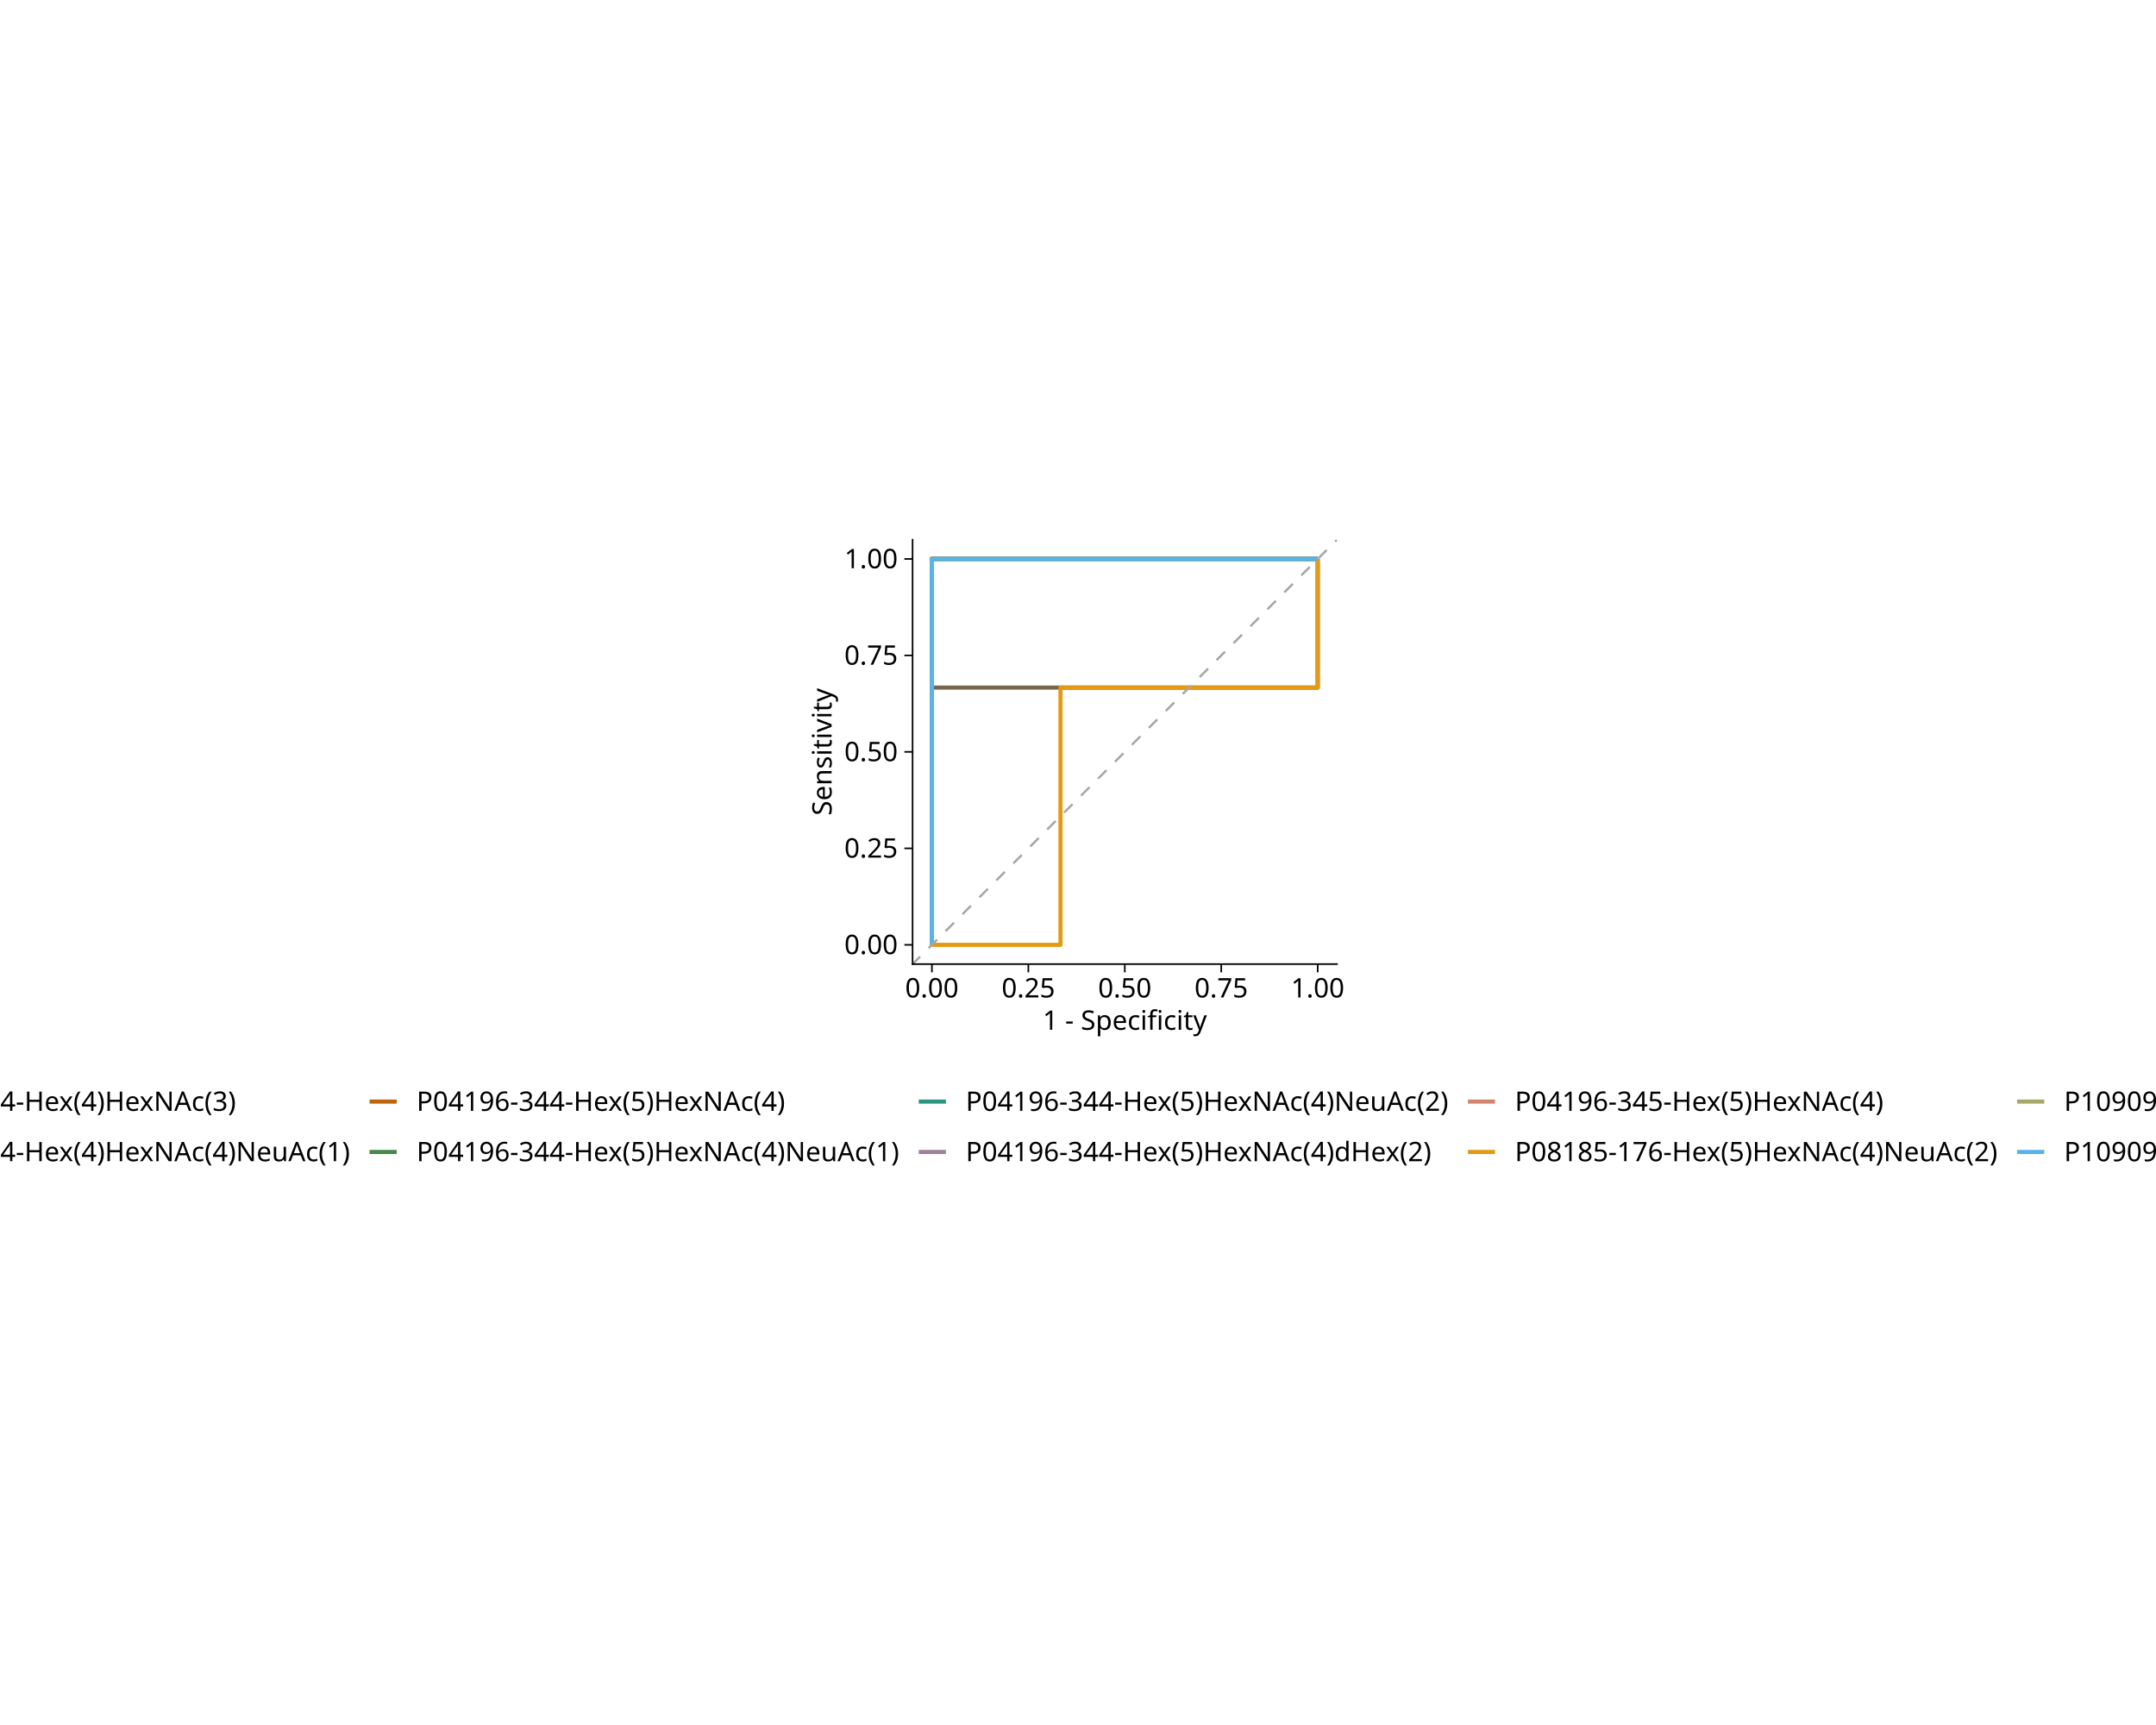
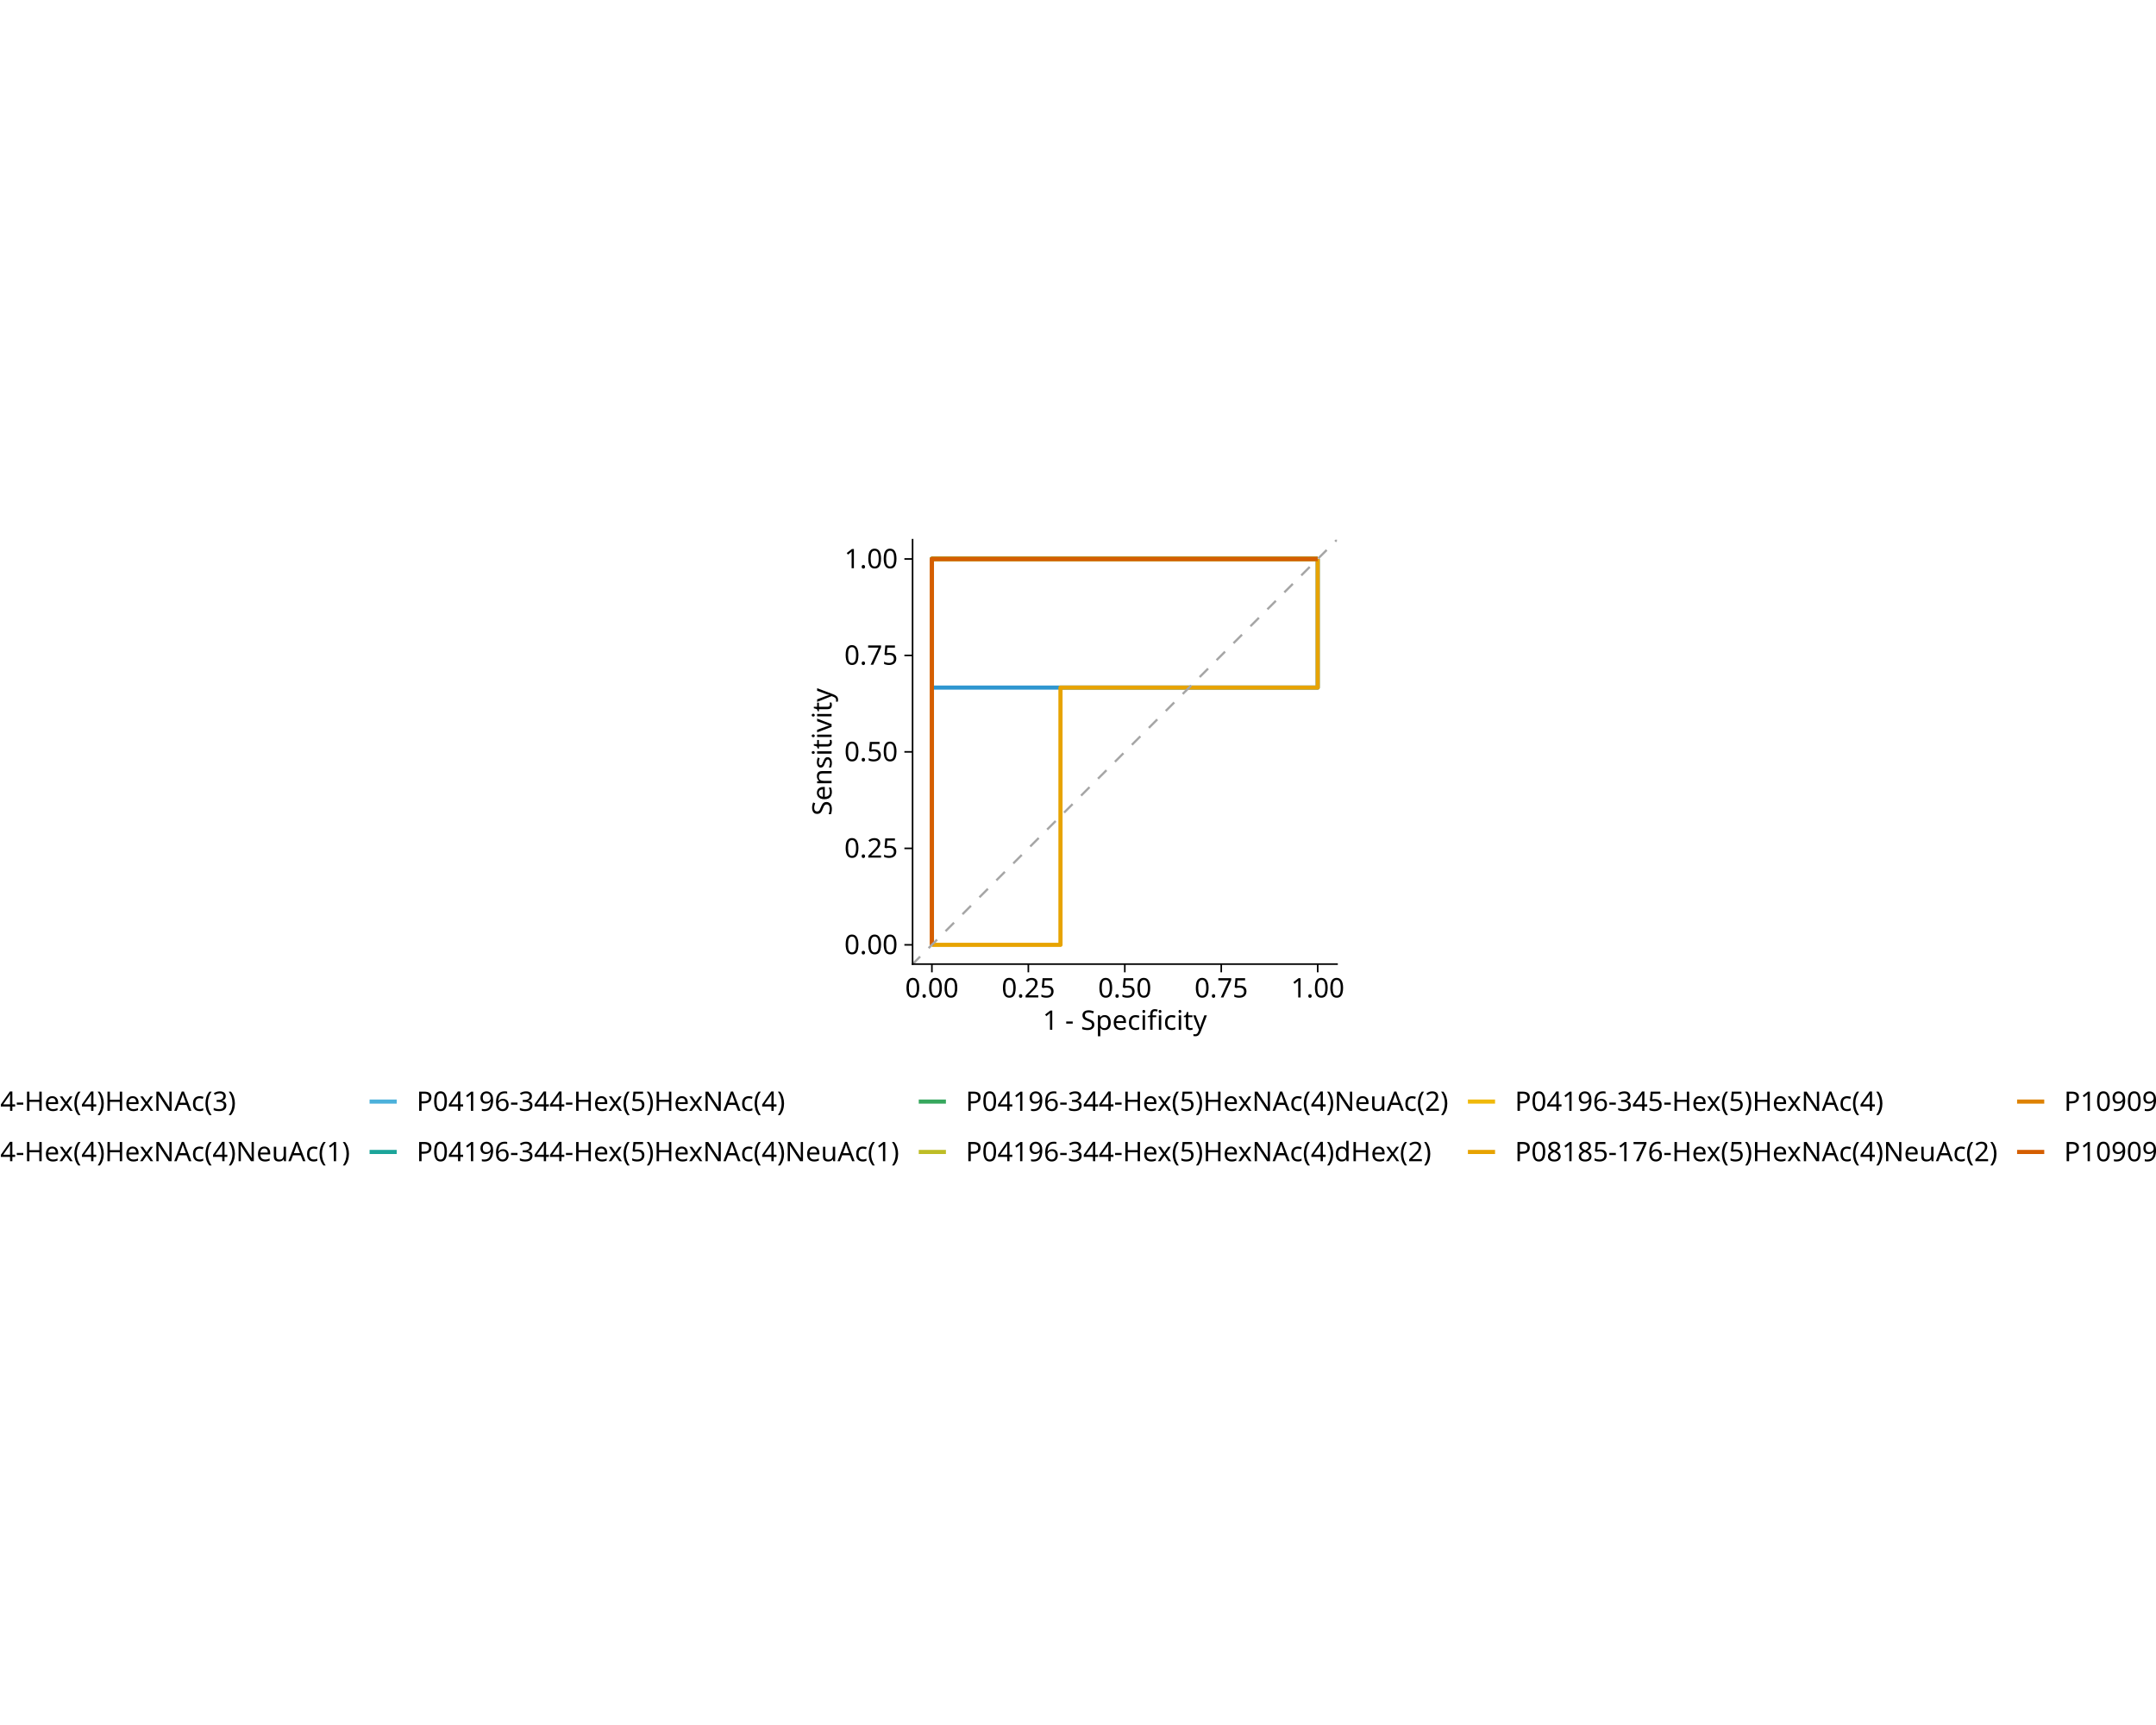
<svg xmlns="http://www.w3.org/2000/svg" class="svglite" data-engine-version="2.0" width="720.00pt" height="576.00pt" viewBox="0 0 720.00 576.00">
  <defs>
    <style type="text/css">
    .svglite line, .svglite polyline, .svglite polygon, .svglite path, .svglite rect, .svglite circle {
      fill: none;
      stroke: #000000;
      stroke-linecap: round;
      stroke-linejoin: round;
      stroke-miterlimit: 10.00;
    }
  </style>
  </defs>
  <rect width="100%" height="100%" style="stroke: none; fill: #FFFFFF;" />
  <defs>
    <clipPath id="cpMC4wMHw3MjAuMDB8MC4wMHw1NzYuMDA=">
      <rect x="0.00" y="0.00" width="720.00" height="576.00" />
    </clipPath>
  </defs>
  <g clip-path="url(#cpMC4wMHw3MjAuMDB8MC4wMHw1NzYuMDA=)">
</g>
  <defs>
    <clipPath id="cpMjYzLjU0fDQ1Ni40NnwxNzIuMjN8NDAzLjc3">
      <rect x="263.54" y="172.23" width="192.92" height="231.54" />
    </clipPath>
  </defs>
  <g clip-path="url(#cpMjYzLjU0fDQ1Ni40NnwxNzIuMjN8NDAzLjc3)">
    <rect x="263.54" y="172.23" width="192.92" height="231.54" style="stroke-width: 1.07; stroke: none; fill: #FFFFFF;" />
  </g>
  <g clip-path="url(#cpMC4wMHw3MjAuMDB8MC4wMHw1NzYuMDA=)">
</g>
  <defs>
    <clipPath id="cpMzA0Ljc2fDQ0Ni41MHwxODAuMjB8MzIxLjkz">
      <rect x="304.76" y="180.20" width="141.73" height="141.73" />
    </clipPath>
  </defs>
  <g clip-path="url(#cpMzA0Ljc2fDQ0Ni41MHwxODAuMjB8MzIxLjkz)">
    <rect x="304.76" y="180.20" width="141.73" height="141.73" style="stroke-width: 1.07; stroke: none; fill: #FFFFFF;" />
    <polyline points="440.05,186.64 397.10,186.64 354.15,186.64 311.21,186.64 311.21,229.59 311.21,272.54 311.21,315.49 " style="stroke-width: 1.39; stroke: #0072B2; stroke-linecap: butt;" />
-     <polyline points="440.05,186.64 440.05,229.59 397.10,229.59 354.15,229.59 311.21,229.59 311.21,272.54 311.21,315.49 " style="stroke-width: 1.39; stroke: #76664F; stroke-linecap: butt;" />
-     <polyline points="440.05,186.64 397.10,186.64 354.15,186.64 311.21,186.64 311.21,229.59 311.21,272.54 311.21,315.49 " style="stroke-width: 1.39; stroke: #BD650C; stroke-linecap: butt;" />
-     <polyline points="440.05,186.64 397.10,186.64 354.15,186.64 311.21,186.64 311.21,229.59 311.21,272.54 311.21,315.49 " style="stroke-width: 1.39; stroke: #47884C; stroke-linecap: butt;" />
-     <polyline points="440.05,186.64 397.10,186.64 354.15,186.64 311.21,186.64 311.21,229.59 311.21,272.54 311.21,315.49 " style="stroke-width: 1.39; stroke: #2D957E; stroke-linecap: butt;" />
-     <polyline points="440.05,186.64 397.10,186.64 354.15,186.64 311.21,186.64 311.21,229.59 311.21,272.54 311.21,315.49 " style="stroke-width: 1.39; stroke: #9E819B; stroke-linecap: butt;" />
-     <polyline points="440.05,186.64 397.10,186.64 354.15,186.64 311.21,186.64 311.21,229.59 311.21,272.54 311.21,315.49 " style="stroke-width: 1.39; stroke: #D4856F; stroke-linecap: butt;" />
-     <polyline points="440.05,186.64 440.05,229.59 397.10,229.59 354.15,229.59 354.15,272.54 354.15,315.49 311.21,315.49 " style="stroke-width: 1.39; stroke: #E39A12; stroke-linecap: butt;" />
-     <polyline points="440.05,186.64 397.10,186.64 354.15,186.64 311.21,186.64 311.21,229.59 311.21,272.54 311.21,315.49 " style="stroke-width: 1.39; stroke: #A6A867; stroke-linecap: butt;" />
-     <polyline points="440.05,186.64 397.10,186.64 354.15,186.64 311.21,186.64 311.21,229.59 311.21,272.54 311.21,315.49 " style="stroke-width: 1.39; stroke: #56B4E9; stroke-linecap: butt;" />
+     <polyline points="440.05,186.64 440.05,229.59 397.10,229.59 354.15,229.59 311.21,229.59 311.21,272.54 311.21,315.49 " style="stroke-width: 1.39; stroke: #2F96D0; stroke-linecap: butt;" />
+     <polyline points="440.05,186.64 397.10,186.64 354.15,186.64 311.21,186.64 311.21,229.59 311.21,272.54 311.21,315.49 " style="stroke-width: 1.39; stroke: #4CB1DB; stroke-linecap: butt;" />
+     <polyline points="440.05,186.64 397.10,186.64 354.15,186.64 311.21,186.64 311.21,229.59 311.21,272.54 311.21,315.49 " style="stroke-width: 1.39; stroke: #1CA59A; stroke-linecap: butt;" />
+     <polyline points="440.05,186.64 397.10,186.64 354.15,186.64 311.21,186.64 311.21,229.59 311.21,272.54 311.21,315.49 " style="stroke-width: 1.39; stroke: #36A75D; stroke-linecap: butt;" />
+     <polyline points="440.05,186.64 397.10,186.64 354.15,186.64 311.21,186.64 311.21,229.59 311.21,272.54 311.21,315.49 " style="stroke-width: 1.39; stroke: #BEBD26; stroke-linecap: butt;" />
+     <polyline points="440.05,186.64 397.10,186.64 354.15,186.64 311.21,186.64 311.21,229.59 311.21,272.54 311.21,315.49 " style="stroke-width: 1.39; stroke: #F0B90A; stroke-linecap: butt;" />
+     <polyline points="440.05,186.64 440.05,229.59 397.10,229.59 354.15,229.59 354.15,272.54 354.15,315.49 311.21,315.49 " style="stroke-width: 1.39; stroke: #E7A301; stroke-linecap: butt;" />
+     <polyline points="440.05,186.64 397.10,186.64 354.15,186.64 311.21,186.64 311.21,229.59 311.21,272.54 311.21,315.49 " style="stroke-width: 1.39; stroke: #DE8200; stroke-linecap: butt;" />
+     <polyline points="440.05,186.64 397.10,186.64 354.15,186.64 311.21,186.64 311.21,229.59 311.21,272.54 311.21,315.49 " style="stroke-width: 1.39; stroke: #D55E00; stroke-linecap: butt;" />
    <line x1="163.03" y1="463.66" x2="588.23" y2="38.47" style="stroke-width: 0.75; stroke: #A6A6A6; stroke-dasharray: 4.00,4.00; stroke-linecap: butt;" />
  </g>
  <g clip-path="url(#cpMC4wMHw3MjAuMDB8MC4wMHw1NzYuMDA=)">
    <polyline points="304.76,321.93 304.76,180.20 " style="stroke-width: 0.53; stroke-linecap: square;" />
    <text x="299.83" y="318.59" text-anchor="end" style="font-size: 9.00px; font-family: sans;" textLength="17.52px" lengthAdjust="spacingAndGlyphs">0.00</text>
    <text x="299.83" y="286.37" text-anchor="end" style="font-size: 9.00px; font-family: sans;" textLength="17.52px" lengthAdjust="spacingAndGlyphs">0.25</text>
    <text x="299.83" y="254.16" text-anchor="end" style="font-size: 9.00px; font-family: sans;" textLength="17.52px" lengthAdjust="spacingAndGlyphs">0.50</text>
    <text x="299.83" y="221.95" text-anchor="end" style="font-size: 9.00px; font-family: sans;" textLength="17.52px" lengthAdjust="spacingAndGlyphs">0.75</text>
    <text x="299.83" y="189.74" text-anchor="end" style="font-size: 9.00px; font-family: sans;" textLength="17.52px" lengthAdjust="spacingAndGlyphs">1.00</text>
    <polyline points="302.02,315.49 304.76,315.49 " style="stroke-width: 0.53; stroke-linecap: butt;" />
    <polyline points="302.02,283.28 304.76,283.28 " style="stroke-width: 0.53; stroke-linecap: butt;" />
    <polyline points="302.02,251.06 304.76,251.06 " style="stroke-width: 0.53; stroke-linecap: butt;" />
    <polyline points="302.02,218.85 304.76,218.85 " style="stroke-width: 0.53; stroke-linecap: butt;" />
    <polyline points="302.02,186.64 304.76,186.64 " style="stroke-width: 0.53; stroke-linecap: butt;" />
    <polyline points="304.76,321.93 446.50,321.93 " style="stroke-width: 0.53; stroke-linecap: square;" />
    <polyline points="311.21,324.67 311.21,321.93 " style="stroke-width: 0.53; stroke-linecap: butt;" />
    <polyline points="343.42,324.67 343.42,321.93 " style="stroke-width: 0.53; stroke-linecap: butt;" />
    <polyline points="375.63,324.67 375.63,321.93 " style="stroke-width: 0.53; stroke-linecap: butt;" />
    <polyline points="407.84,324.67 407.84,321.93 " style="stroke-width: 0.53; stroke-linecap: butt;" />
    <polyline points="440.05,324.67 440.05,321.93 " style="stroke-width: 0.53; stroke-linecap: butt;" />
    <text x="311.21" y="333.06" text-anchor="middle" style="font-size: 9.00px; font-family: sans;" textLength="17.52px" lengthAdjust="spacingAndGlyphs">0.00</text>
    <text x="343.42" y="333.06" text-anchor="middle" style="font-size: 9.00px; font-family: sans;" textLength="17.52px" lengthAdjust="spacingAndGlyphs">0.25</text>
    <text x="375.63" y="333.06" text-anchor="middle" style="font-size: 9.00px; font-family: sans;" textLength="17.52px" lengthAdjust="spacingAndGlyphs">0.50</text>
    <text x="407.84" y="333.06" text-anchor="middle" style="font-size: 9.00px; font-family: sans;" textLength="17.52px" lengthAdjust="spacingAndGlyphs">0.75</text>
    <text x="440.05" y="333.06" text-anchor="middle" style="font-size: 9.00px; font-family: sans;" textLength="17.52px" lengthAdjust="spacingAndGlyphs">1.00</text>
    <text x="375.63" y="343.86" text-anchor="middle" style="font-size: 9.00px; font-family: sans;" textLength="53.52px" lengthAdjust="spacingAndGlyphs">1 - Specificity</text>
    <text transform="translate(277.71,251.06) rotate(-90)" text-anchor="middle" style="font-size: 9.00px; font-family: sans;" textLength="40.52px" lengthAdjust="spacingAndGlyphs">Sensitivity</text>
    <rect x="-66.59" y="356.69" width="884.44" height="39.12" style="stroke-width: 1.07; stroke: none; fill: #FFFFFF;" />
    <rect x="-61.11" y="362.17" width="11.34" height="11.34" style="stroke-width: 1.07; stroke: none; fill: #FFFFFF;" />
    <line x1="-59.98" y1="367.83" x2="-50.90" y2="367.83" style="stroke-width: 1.39; stroke: #0072B2; stroke-linecap: butt;" />
    <rect x="-61.11" y="378.98" width="11.34" height="11.34" style="stroke-width: 1.07; stroke: none; fill: #FFFFFF;" />
-     <line x1="-59.98" y1="384.65" x2="-50.90" y2="384.65" style="stroke-width: 1.39; stroke: #76664F; stroke-linecap: butt;" />
+     <line x1="-59.98" y1="384.65" x2="-50.90" y2="384.65" style="stroke-width: 1.39; stroke: #2F96D0; stroke-linecap: butt;" />
    <rect x="122.29" y="362.17" width="11.34" height="11.34" style="stroke-width: 1.07; stroke: none; fill: #FFFFFF;" />
-     <line x1="123.42" y1="367.83" x2="132.49" y2="367.83" style="stroke-width: 1.39; stroke: #BD650C; stroke-linecap: butt;" />
+     <line x1="123.42" y1="367.83" x2="132.49" y2="367.83" style="stroke-width: 1.39; stroke: #4CB1DB; stroke-linecap: butt;" />
    <rect x="122.29" y="378.98" width="11.34" height="11.34" style="stroke-width: 1.07; stroke: none; fill: #FFFFFF;" />
-     <line x1="123.42" y1="384.65" x2="132.49" y2="384.65" style="stroke-width: 1.39; stroke: #47884C; stroke-linecap: butt;" />
+     <line x1="123.42" y1="384.65" x2="132.49" y2="384.65" style="stroke-width: 1.39; stroke: #1CA59A; stroke-linecap: butt;" />
    <rect x="305.68" y="362.17" width="11.34" height="11.34" style="stroke-width: 1.07; stroke: none; fill: #FFFFFF;" />
-     <line x1="306.82" y1="367.83" x2="315.89" y2="367.83" style="stroke-width: 1.39; stroke: #2D957E; stroke-linecap: butt;" />
+     <line x1="306.82" y1="367.83" x2="315.89" y2="367.83" style="stroke-width: 1.39; stroke: #36A75D; stroke-linecap: butt;" />
    <rect x="305.68" y="378.98" width="11.34" height="11.34" style="stroke-width: 1.07; stroke: none; fill: #FFFFFF;" />
-     <line x1="306.82" y1="384.65" x2="315.89" y2="384.65" style="stroke-width: 1.39; stroke: #9E819B; stroke-linecap: butt;" />
+     <line x1="306.82" y1="384.65" x2="315.89" y2="384.65" style="stroke-width: 1.39; stroke: #BEBD26; stroke-linecap: butt;" />
    <rect x="489.08" y="362.17" width="11.34" height="11.34" style="stroke-width: 1.07; stroke: none; fill: #FFFFFF;" />
-     <line x1="490.21" y1="367.83" x2="499.28" y2="367.83" style="stroke-width: 1.39; stroke: #D4856F; stroke-linecap: butt;" />
+     <line x1="490.21" y1="367.83" x2="499.28" y2="367.83" style="stroke-width: 1.39; stroke: #F0B90A; stroke-linecap: butt;" />
    <rect x="489.08" y="378.98" width="11.34" height="11.34" style="stroke-width: 1.07; stroke: none; fill: #FFFFFF;" />
-     <line x1="490.21" y1="384.65" x2="499.28" y2="384.65" style="stroke-width: 1.39; stroke: #E39A12; stroke-linecap: butt;" />
+     <line x1="490.21" y1="384.65" x2="499.28" y2="384.65" style="stroke-width: 1.39; stroke: #E7A301; stroke-linecap: butt;" />
    <rect x="672.47" y="362.17" width="11.34" height="11.34" style="stroke-width: 1.07; stroke: none; fill: #FFFFFF;" />
-     <line x1="673.61" y1="367.83" x2="682.68" y2="367.83" style="stroke-width: 1.39; stroke: #A6A867; stroke-linecap: butt;" />
+     <line x1="673.61" y1="367.83" x2="682.68" y2="367.83" style="stroke-width: 1.39; stroke: #DE8200; stroke-linecap: butt;" />
    <rect x="672.47" y="378.98" width="11.34" height="11.34" style="stroke-width: 1.07; stroke: none; fill: #FFFFFF;" />
-     <line x1="673.61" y1="384.65" x2="682.68" y2="384.65" style="stroke-width: 1.39; stroke: #56B4E9; stroke-linecap: butt;" />
+     <line x1="673.61" y1="384.65" x2="682.68" y2="384.65" style="stroke-width: 1.39; stroke: #D55E00; stroke-linecap: butt;" />
    <text x="-44.29" y="370.93" style="font-size: 9.00px; font-family: sans;" textLength="123.08px" lengthAdjust="spacingAndGlyphs">P04196-344-Hex(4)HexNAc(3)</text>
    <text x="-44.29" y="387.75" style="font-size: 9.00px; font-family: sans;" textLength="161.10px" lengthAdjust="spacingAndGlyphs">P04196-344-Hex(4)HexNAc(4)NeuAc(1)</text>
    <text x="139.10" y="370.93" style="font-size: 9.00px; font-family: sans;" textLength="123.08px" lengthAdjust="spacingAndGlyphs">P04196-344-Hex(5)HexNAc(4)</text>
    <text x="139.10" y="387.75" style="font-size: 9.00px; font-family: sans;" textLength="161.10px" lengthAdjust="spacingAndGlyphs">P04196-344-Hex(5)HexNAc(4)NeuAc(1)</text>
    <text x="322.50" y="370.93" style="font-size: 9.00px; font-family: sans;" textLength="161.10px" lengthAdjust="spacingAndGlyphs">P04196-344-Hex(5)HexNAc(4)NeuAc(2)</text>
    <text x="322.50" y="387.75" style="font-size: 9.00px; font-family: sans;" textLength="155.09px" lengthAdjust="spacingAndGlyphs">P04196-344-Hex(5)HexNAc(4)dHex(2)</text>
    <text x="505.90" y="370.93" style="font-size: 9.00px; font-family: sans;" textLength="123.08px" lengthAdjust="spacingAndGlyphs">P04196-345-Hex(5)HexNAc(4)</text>
    <text x="505.90" y="387.75" style="font-size: 9.00px; font-family: sans;" textLength="161.10px" lengthAdjust="spacingAndGlyphs">P08185-176-Hex(5)HexNAc(4)NeuAc(2)</text>
    <text x="689.29" y="370.93" style="font-size: 9.00px; font-family: sans;" textLength="123.08px" lengthAdjust="spacingAndGlyphs">P10909-291-Hex(5)HexNAc(4)</text>
    <text x="689.29" y="387.75" style="font-size: 9.00px; font-family: sans;" textLength="123.08px" lengthAdjust="spacingAndGlyphs">P10909-291-Hex(6)HexNAc(5)</text>
  </g>
</svg>
